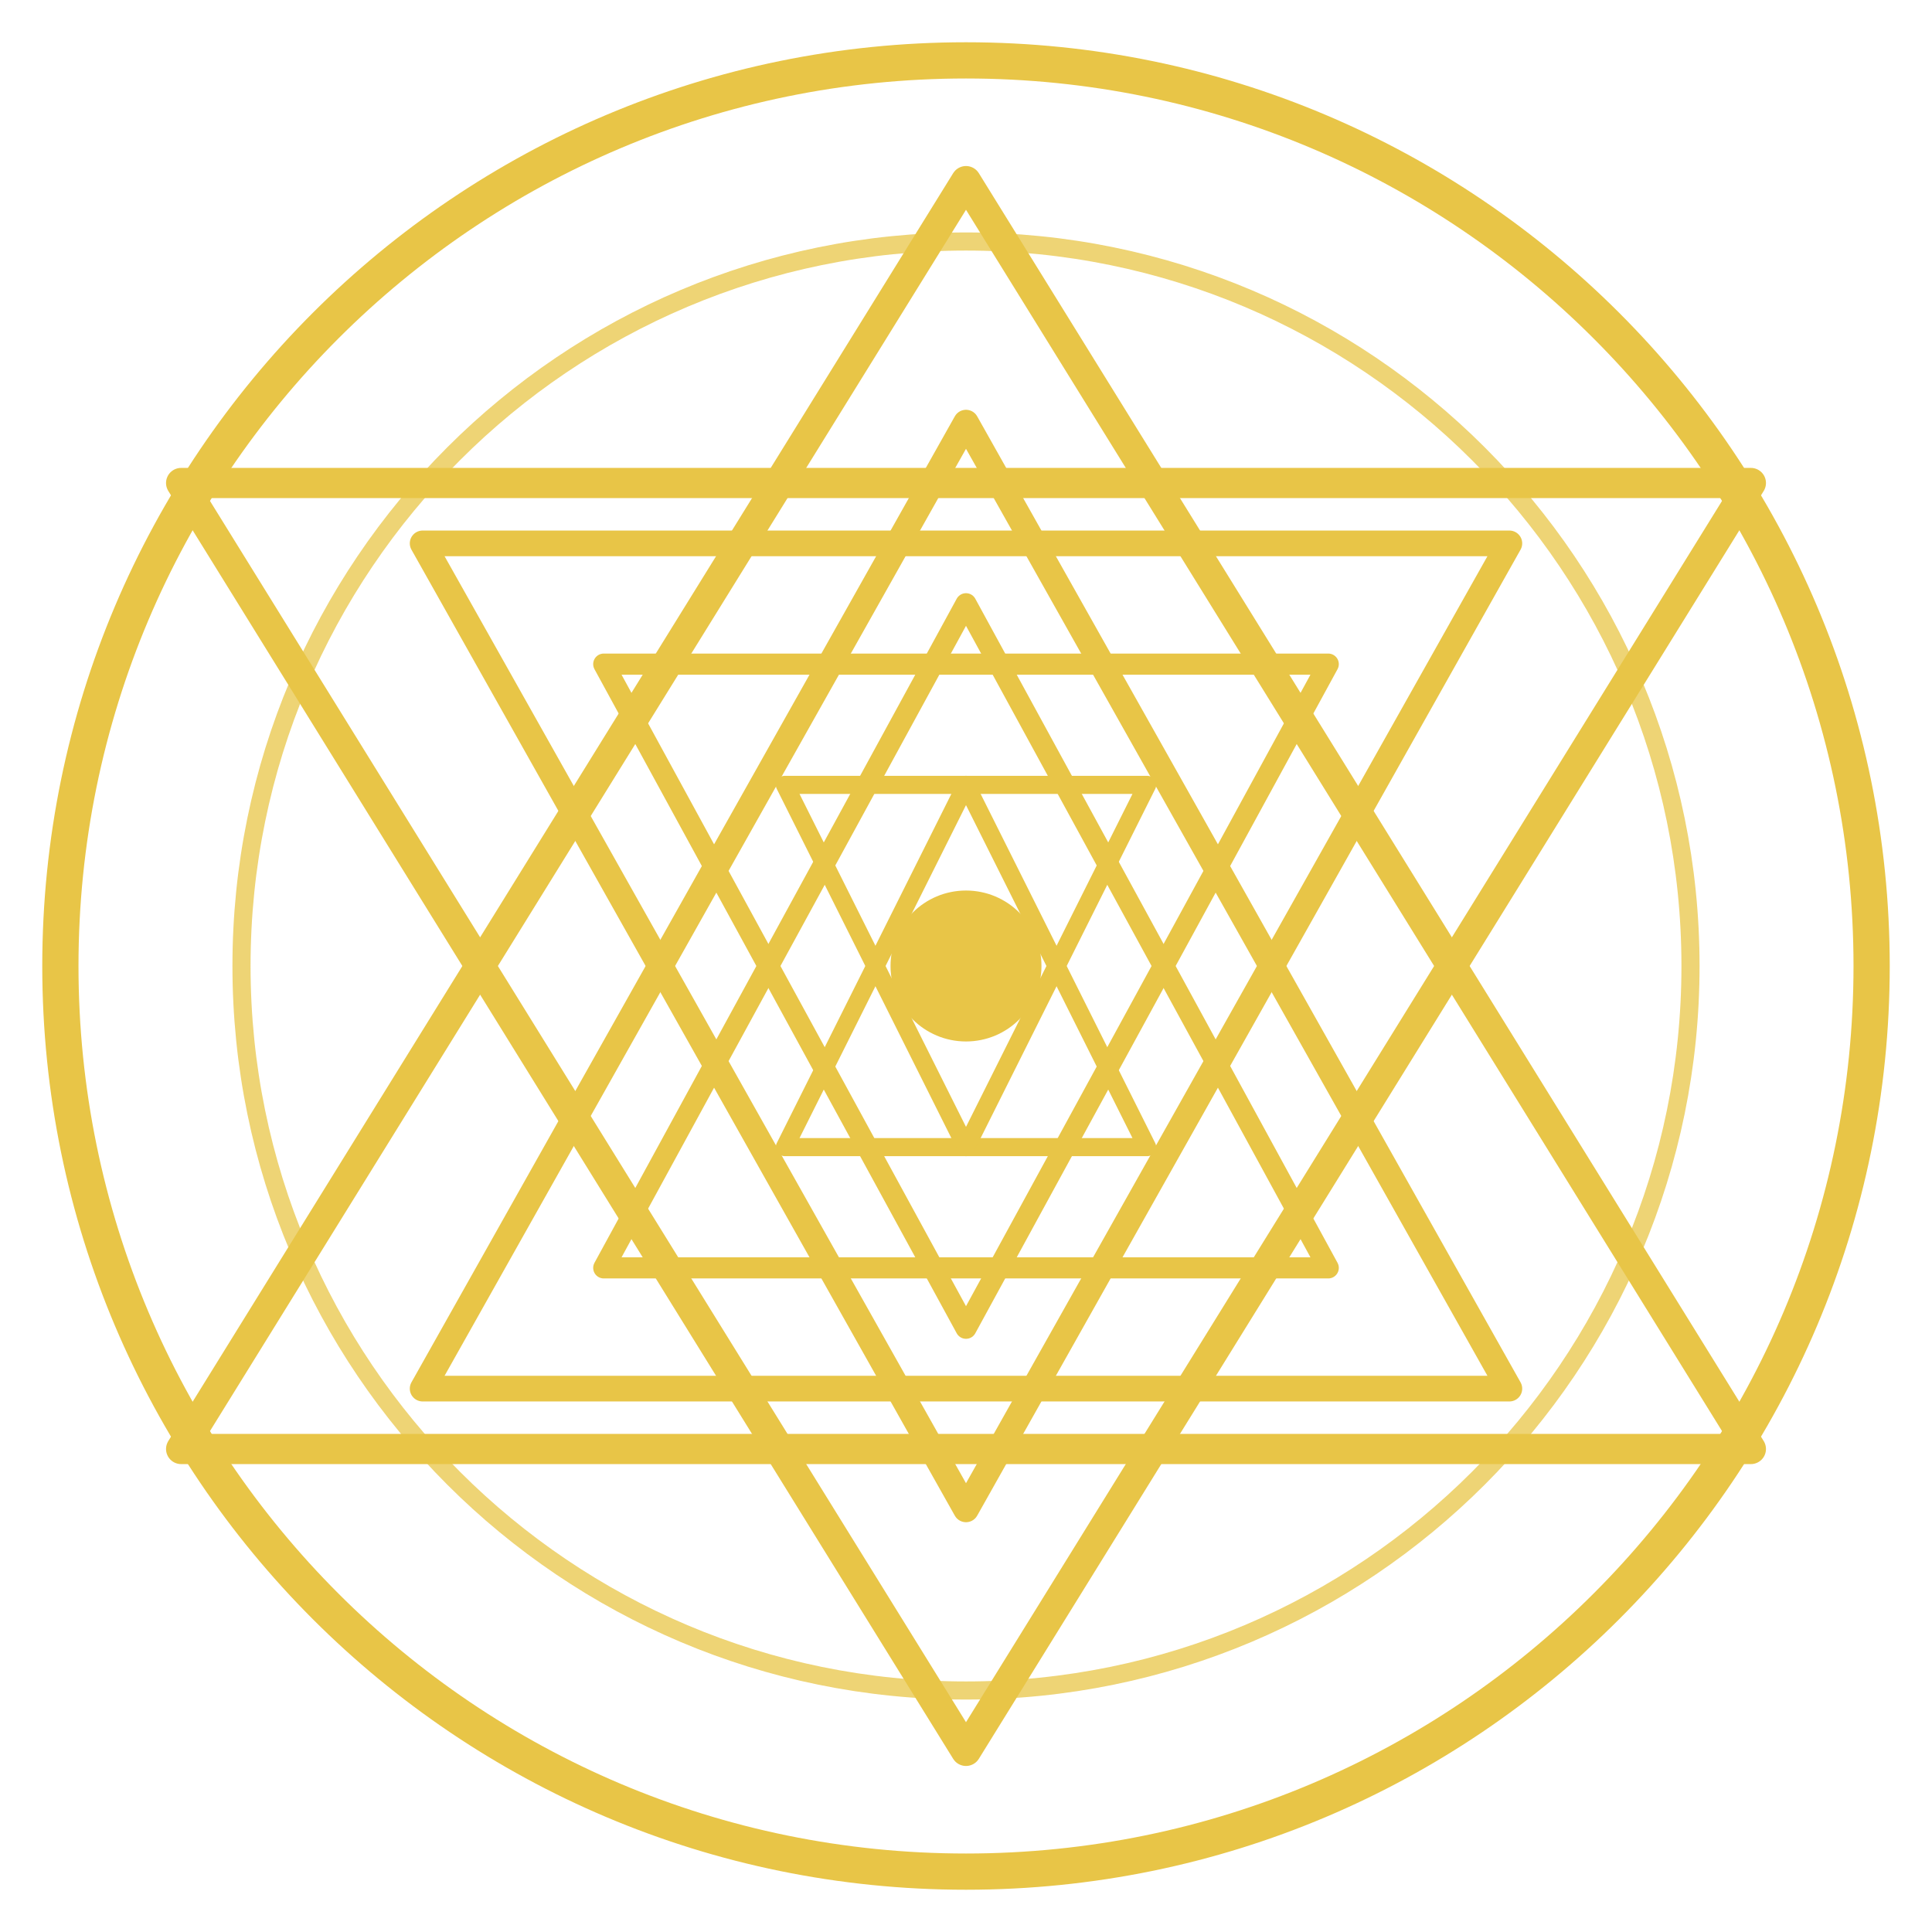
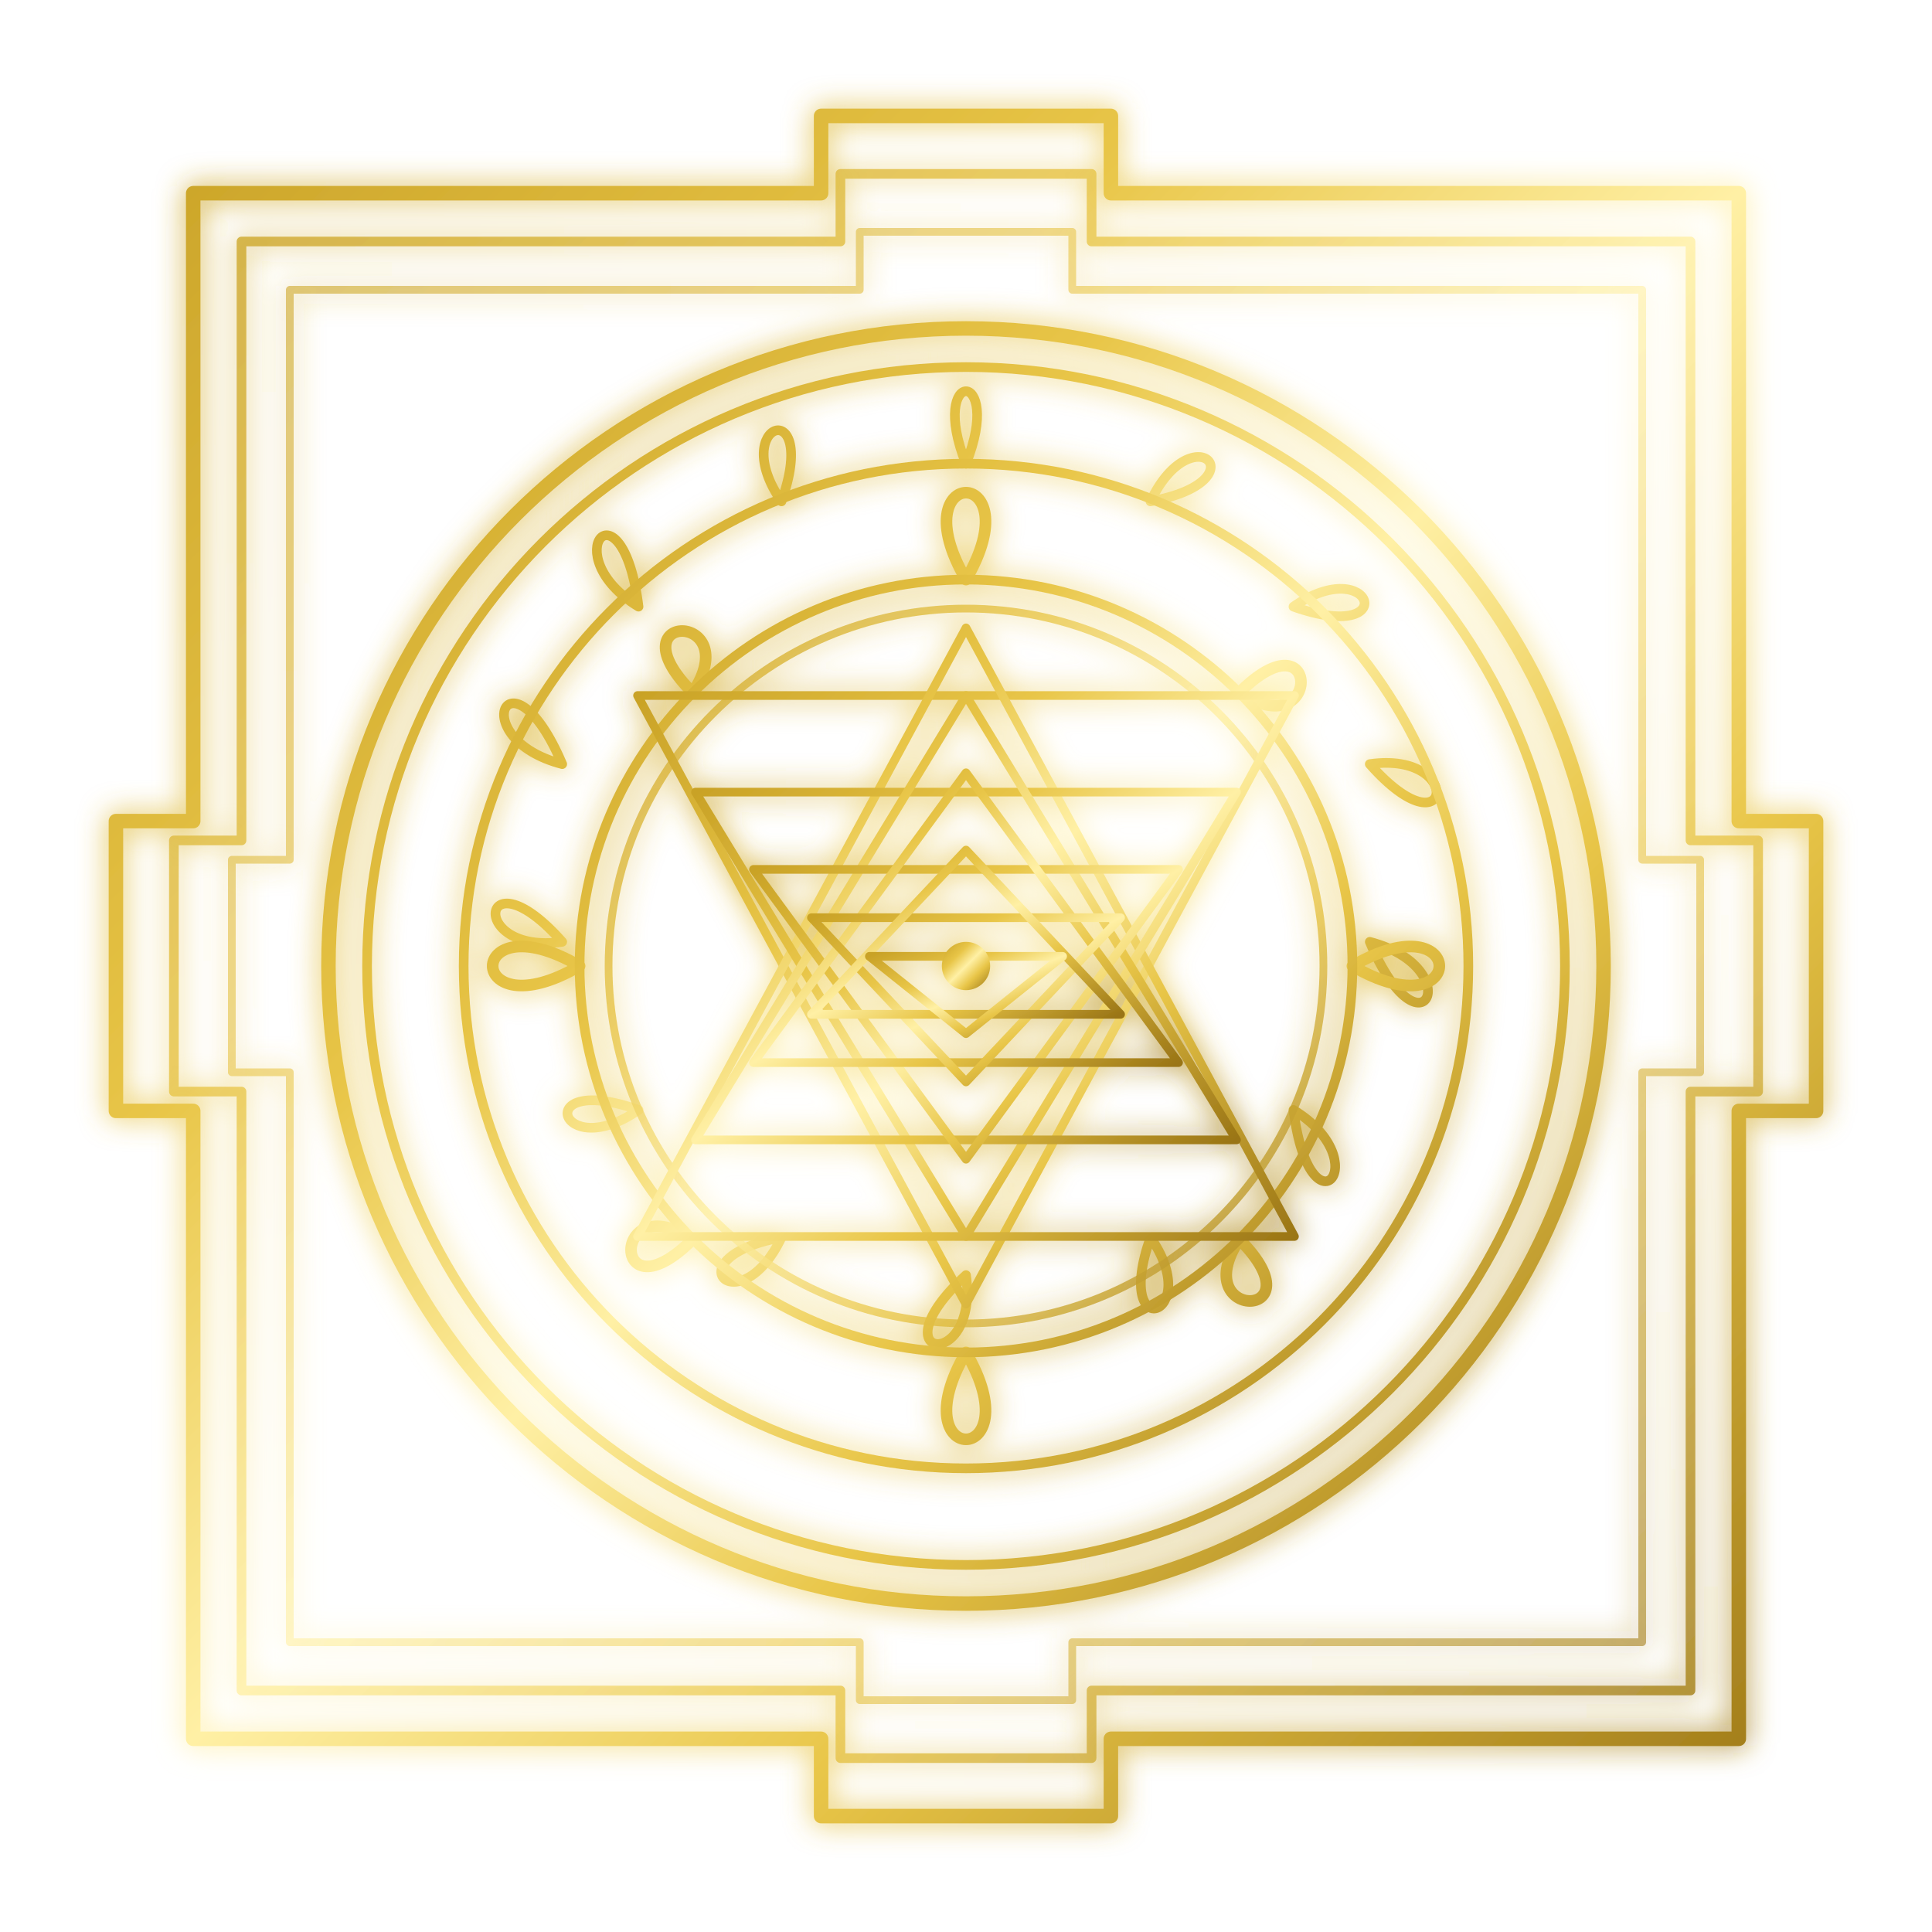
- <svg xmlns="http://www.w3.org/2000/svg" viewBox="0 0 64 64" role="img" aria-label="Sri Chakra">
-   <g fill="none" stroke="#e8c547" stroke-linejoin="round">
-     <circle cx="32" cy="32" r="30" stroke-width="1.2" />
-     <circle cx="32" cy="32" r="24" stroke-width="0.6" opacity="0.75" />
-     <polygon points="32,6 58,48 6,48" stroke-width="1" />
-     <polygon points="32,58 6,16 58,16" stroke-width="1" />
-     <polygon points="32,14 50,46 14,46" stroke-width="0.85" />
-     <polygon points="32,50 14,18 50,18" stroke-width="0.85" />
-     <polygon points="32,20 44,42 20,42" stroke-width="0.7" />
-     <polygon points="32,44 20,22 44,22" stroke-width="0.7" />
-     <polygon points="32,26 38,38 26,38" stroke-width="0.6" />
-     <polygon points="32,38 26,26 38,26" stroke-width="0.6" />
+ <svg xmlns="http://www.w3.org/2000/svg" viewBox="0 0 200 200" role="img" aria-label="Sri Chakra">
+   <defs>
+     <linearGradient id="goldGrad" x1="0%" y1="0%" x2="100%" y2="100%">
+       <stop offset="0%" stop-color="#c9a227" />
+       <stop offset="30%" stop-color="#e8c547" />
+       <stop offset="50%" stop-color="#fff0a5" />
+       <stop offset="70%" stop-color="#e8c547" />
+       <stop offset="100%" stop-color="#9a7516" />
+     </linearGradient>
+     <filter id="glow" x="-20%" y="-20%" width="140%" height="140%">
+       <feGaussianBlur stdDeviation="1.5" result="blur" />
+       <feComposite in="SourceGraphic" in2="blur" operator="over" />
+     </filter>
+   </defs>
+   <g fill="none" stroke="url(#goldGrad)" stroke-width="1.2" stroke-linejoin="round" stroke-linecap="round" filter="url(#glow)">
+     <path d="M 20,20 L 85,20 L 85,12 L 115,12 L 115,20 L 180,20 L 180,85 L 188,85 L 188,115 L 180,115 L 180,180 L 115,180 L 115,188 L 85,188 L 85,180 L 20,180 L 20,115 L 12,115 L 12,85 L 20,85 Z" stroke-width="1.5" />
+     <path d="M 25,25 L 87,25 L 87,18 L 113,18 L 113,25 L 175,25 L 175,87 L 182,87 L 182,113 L 175,113 L 175,175 L 113,175 L 113,182 L 87,182 L 87,175 L 25,175 L 25,113 L 18,113 L 18,87 L 25,87 Z" stroke-width="1" opacity="0.8" />
+     <path d="M 30,30 L 89,30 L 89,24 L 111,24 L 111,30 L 170,30 L 170,89 L 176,89 L 176,111 L 170,111 L 170,170 L 111,170 L 111,176 L 89,176 L 89,170 L 30,170 L 30,111 L 24,111 L 24,89 L 30,89 Z" stroke-width="0.8" opacity="0.6" />
+     <circle cx="100" cy="100" r="66" stroke-width="1.5" />
+     <circle cx="100" cy="100" r="62" stroke-width="1" />
+     <g class="petals-16" stroke-width="1">
+       <path d="         M 100,48 C 96,38 104,38 100,48         M 119.1,51.9 C 123.5,42.7 130.6,49.8 119.1,51.9         M 133.9,62.8 C 142.1,57.1 145.2,66.8 133.9,62.8         M 141.8,79.1 C 151.7,77.7 150.3,88.7 141.8,79.1         M 141.8,97.5 C 152.1,100.2 147.2,110.2 141.8,97.5         M 133.9,114.9 C 142.7,120.3 135.6,128.4 133.9,114.9         M 119.1,128.1 C 124.8,136.3 115.1,139.4 119.1,128.1         M 100,132 C 101.4,142.2 90.4,140.8 100,132         M 80.9,128.1 C 76.5,137.3 69.4,130.2 80.9,128.1         M 66.1,114.9 C 57.9,120.6 54.8,110.9 66.1,114.9         M 58.2,97.5 C 48.3,98.9 49.7,87.9 58.2,97.5         M 58.2,79.1 C 47.9,76.4 52.8,66.4 58.2,79.1         M 66.1,62.8 C 57.3,57.4 64.4,49.3 66.1,62.8         M 80.9,51.9 C 75.2,43.7 84.9,40.6 80.9,51.9         M 100,48 Z" />
+     </g>
+     <circle cx="100" cy="100" r="52" stroke-width="1" />
+     <g class="petals-8" stroke-width="1.2">
+       <path d="         M 100,60 C 93,48 107,48 100,60         M 128.3,71.7 C 136.8,63.2 136.8,77.3 128.3,71.7         M 140,100 C 152,93 152,107 140,100         M 128.3,128.3 C 136.8,136.8 122.7,136.8 128.3,128.3         M 100,140 C 107,152 93,152 100,140         M 71.7,128.3 C 63.2,136.8 63.2,122.7 71.7,128.3         M 60,100 C 48,107 48,93 60,100         M 71.7,71.7 C 63.2,63.2 77.3,63.2 71.7,71.7 Z" />
+     </g>
+     <circle cx="100" cy="100" r="40" stroke-width="1" />
+     <circle cx="100" cy="100" r="37" stroke-width="0.8" opacity="0.8" />
+     <g class="triangles" stroke-width="0.9">
+       <polygon points="100,135 66,72 134,72" />
+       <polygon points="100,65 66,128 134,128" />
+       <polygon points="100,128 72,82 128,82" />
+       <polygon points="100,72 72,118 128,118" />
+       <polygon points="100,120 78,90 122,90" />
+       <polygon points="100,80 78,110 122,110" />
+       <polygon points="100,112 84,95 116,95" />
+       <polygon points="100,88 84,105 116,105" />
+       <polygon points="100,107 90,99 110,99" />
+     </g>
+     <circle cx="100" cy="100" r="2.5" fill="url(#goldGrad)" stroke="none" />
  </g>
-   <circle cx="32" cy="32" r="2.5" fill="#e8c547" />
</svg>
